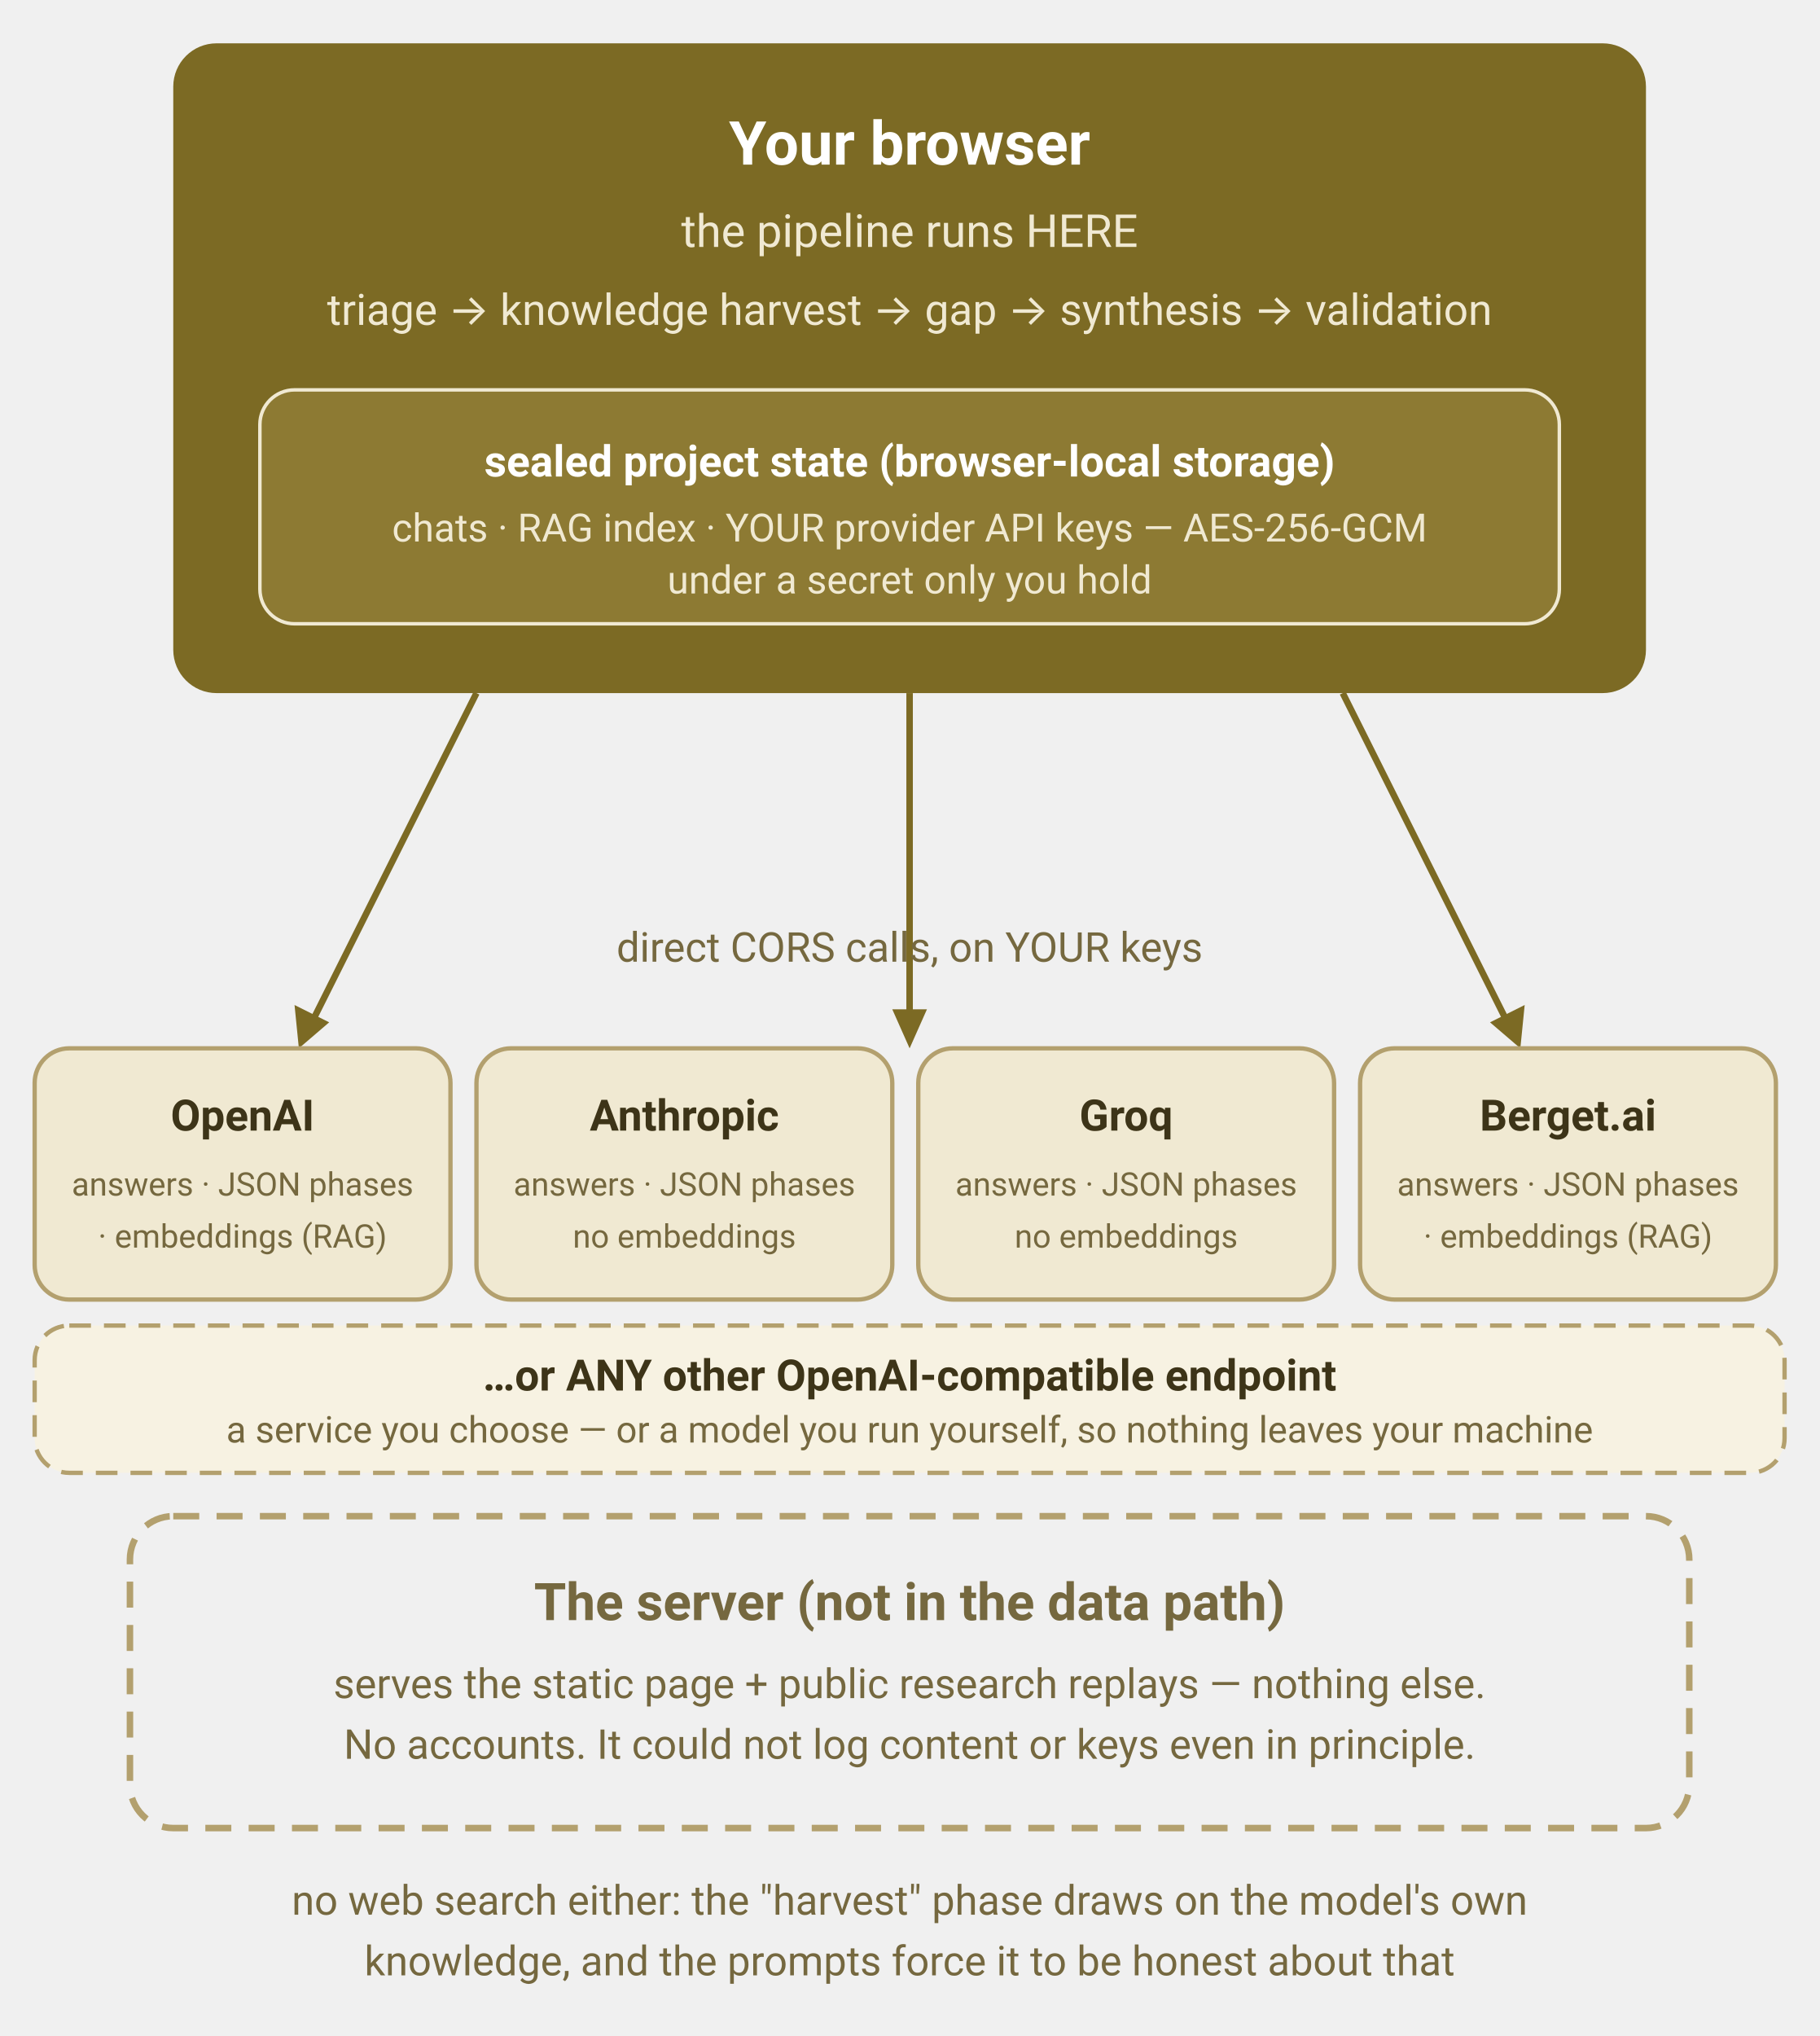
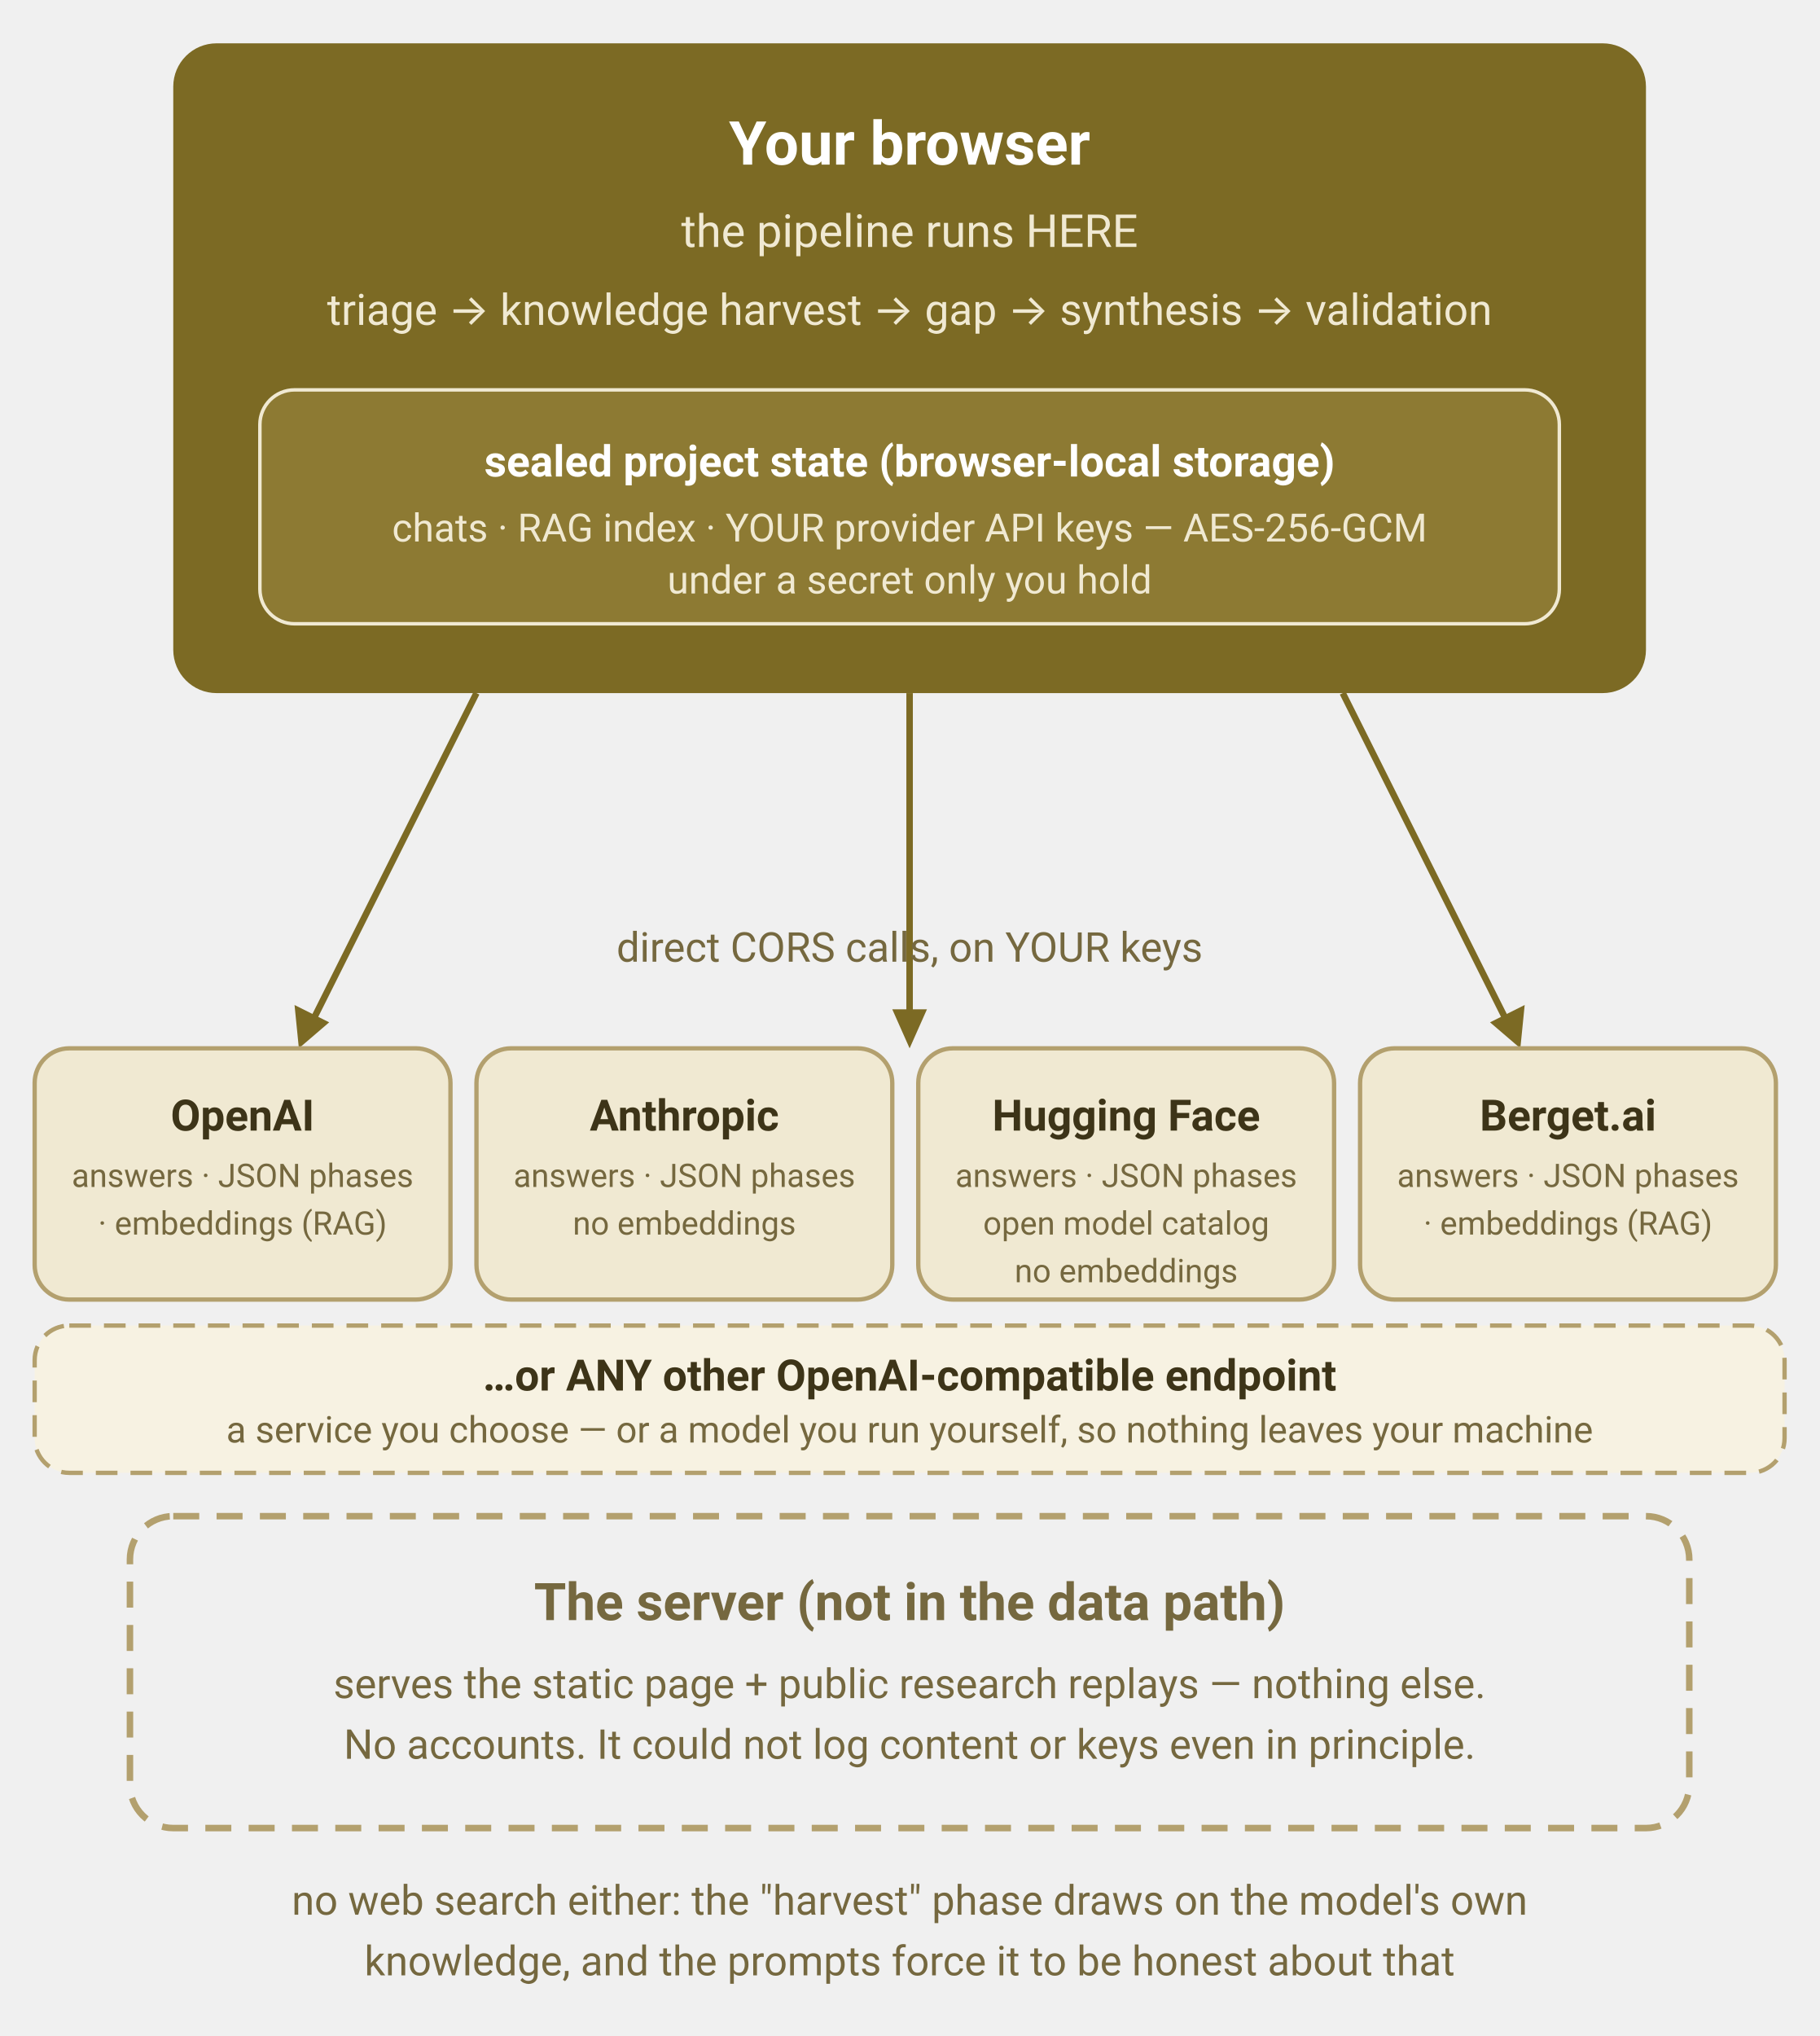
<svg xmlns="http://www.w3.org/2000/svg" font-family="system-ui, -apple-system, 'Segoe UI', Roboto, sans-serif" viewBox="0 0 420 470">
  <rect x="40" y="10" width="340" height="150" rx="10" fill="#7c6a24" />
  <text x="210" y="38" text-anchor="middle" font-size="14" font-weight="700" fill="#ffffff">Your browser</text>
  <text x="210" y="57" text-anchor="middle" font-size="10.5" fill="#f0e9d2">the pipeline runs HERE</text>
  <text x="210" y="75" text-anchor="middle" font-size="10" fill="#f0e9d2">triage → knowledge harvest → gap → synthesis → validation</text>
  <rect x="60" y="90" width="300" height="54" rx="8" fill="#8d7a33" stroke="#f0e9d2" stroke-width="0.8" />
  <text x="210" y="110" text-anchor="middle" font-size="10" font-weight="700" fill="#ffffff">sealed project state (browser-local storage)</text>
  <text x="210" y="125" text-anchor="middle" font-size="9" fill="#f0e9d2">chats · RAG index · YOUR provider API keys — AES-256-GCM</text>
  <text x="210" y="137" text-anchor="middle" font-size="9" fill="#f0e9d2">under a secret only you hold</text>
  <line x1="110" y1="160" x2="72" y2="236" stroke="#7c6a24" stroke-width="1.5" />
  <polygon points="69,242 68,232 76,236" fill="#7c6a24" />
  <line x1="210" y1="160" x2="210" y2="236" stroke="#7c6a24" stroke-width="1.5" />
  <polygon points="210,242 206,233 214,233" fill="#7c6a24" />
  <line x1="310" y1="160" x2="348" y2="236" stroke="#7c6a24" stroke-width="1.5" />
  <polygon points="351,242 344,236 352,232" fill="#7c6a24" />
  <text x="210" y="222" text-anchor="middle" font-size="9.5" fill="#75683f">direct CORS calls, on YOUR keys</text>
  <rect x="8" y="242" width="96" height="58" rx="8" fill="#f0e9d2" stroke="#b3a06e" />
  <text x="56" y="261" text-anchor="middle" font-size="10" font-weight="700" fill="#3d3418">OpenAI</text>
-   <text x="56" y="276" text-anchor="middle" font-size="7.5" fill="#75683f">answers · JSON phases</text>
-   <text x="56" y="288" text-anchor="middle" font-size="7.5" fill="#75683f">· embeddings (RAG)</text>
+   <text x="56" y="274" text-anchor="middle" font-size="7.5" fill="#75683f">answers · JSON phases</text>
+   <text x="56" y="285" text-anchor="middle" font-size="7.5" fill="#75683f">· embeddings (RAG)</text>
  <rect x="110" y="242" width="96" height="58" rx="8" fill="#f0e9d2" stroke="#b3a06e" />
  <text x="158" y="261" text-anchor="middle" font-size="10" font-weight="700" fill="#3d3418">Anthropic</text>
-   <text x="158" y="276" text-anchor="middle" font-size="7.5" fill="#75683f">answers · JSON phases</text>
-   <text x="158" y="288" text-anchor="middle" font-size="7.5" fill="#75683f">no embeddings</text>
+   <text x="158" y="274" text-anchor="middle" font-size="7.5" fill="#75683f">answers · JSON phases</text>
+   <text x="158" y="285" text-anchor="middle" font-size="7.5" fill="#75683f">no embeddings</text>
  <rect x="212" y="242" width="96" height="58" rx="8" fill="#f0e9d2" stroke="#b3a06e" />
-   <text x="260" y="261" text-anchor="middle" font-size="10" font-weight="700" fill="#3d3418">Groq</text>
-   <text x="260" y="276" text-anchor="middle" font-size="7.5" fill="#75683f">answers · JSON phases</text>
-   <text x="260" y="288" text-anchor="middle" font-size="7.5" fill="#75683f">no embeddings</text>
+   <text x="260" y="261" text-anchor="middle" font-size="10" font-weight="700" fill="#3d3418">Hugging Face</text>
+   <text x="260" y="274" text-anchor="middle" font-size="7.5" fill="#75683f">answers · JSON phases</text>
+   <text x="260" y="285" text-anchor="middle" font-size="7.5" fill="#75683f">open model catalog</text>
+   <text x="260" y="296" text-anchor="middle" font-size="7.5" fill="#75683f">no embeddings</text>
  <rect x="314" y="242" width="96" height="58" rx="8" fill="#f0e9d2" stroke="#b3a06e" />
  <text x="362" y="261" text-anchor="middle" font-size="10" font-weight="700" fill="#3d3418">Berget.ai</text>
-   <text x="362" y="276" text-anchor="middle" font-size="7.5" fill="#75683f">answers · JSON phases</text>
-   <text x="362" y="288" text-anchor="middle" font-size="7.5" fill="#75683f">· embeddings (RAG)</text>
+   <text x="362" y="274" text-anchor="middle" font-size="7.5" fill="#75683f">answers · JSON phases</text>
+   <text x="362" y="285" text-anchor="middle" font-size="7.5" fill="#75683f">· embeddings (RAG)</text>
  <rect x="8" y="306" width="404" height="34" rx="8" fill="#f7f2e2" stroke="#b3a06e" stroke-dasharray="5 3" />
  <text x="210" y="321" text-anchor="middle" font-size="10" font-weight="700" fill="#3d3418">…or ANY other OpenAI-compatible endpoint</text>
  <text x="210" y="333" text-anchor="middle" font-size="8.5" fill="#75683f">a service you choose — or a model you run yourself, so nothing leaves your machine</text>
  <rect x="30" y="350" width="360" height="72" rx="10" fill="none" stroke="#b3a06e" stroke-width="1.5" stroke-dasharray="6 4" />
  <text x="210" y="374" text-anchor="middle" font-size="12" font-weight="700" fill="#75683f">The server (not in the data path)</text>
  <text x="210" y="392" text-anchor="middle" font-size="9.5" fill="#75683f">serves the static page + public research replays — nothing else.</text>
  <text x="210" y="406" text-anchor="middle" font-size="9.5" fill="#75683f">No accounts. It could not log content or keys even in principle.</text>
  <text x="210" y="442" text-anchor="middle" font-size="9.5" fill="#75683f">no web search either: the "harvest" phase draws on the model's own</text>
  <text x="210" y="456" text-anchor="middle" font-size="9.5" fill="#75683f">knowledge, and the prompts force it to be honest about that</text>
</svg>
